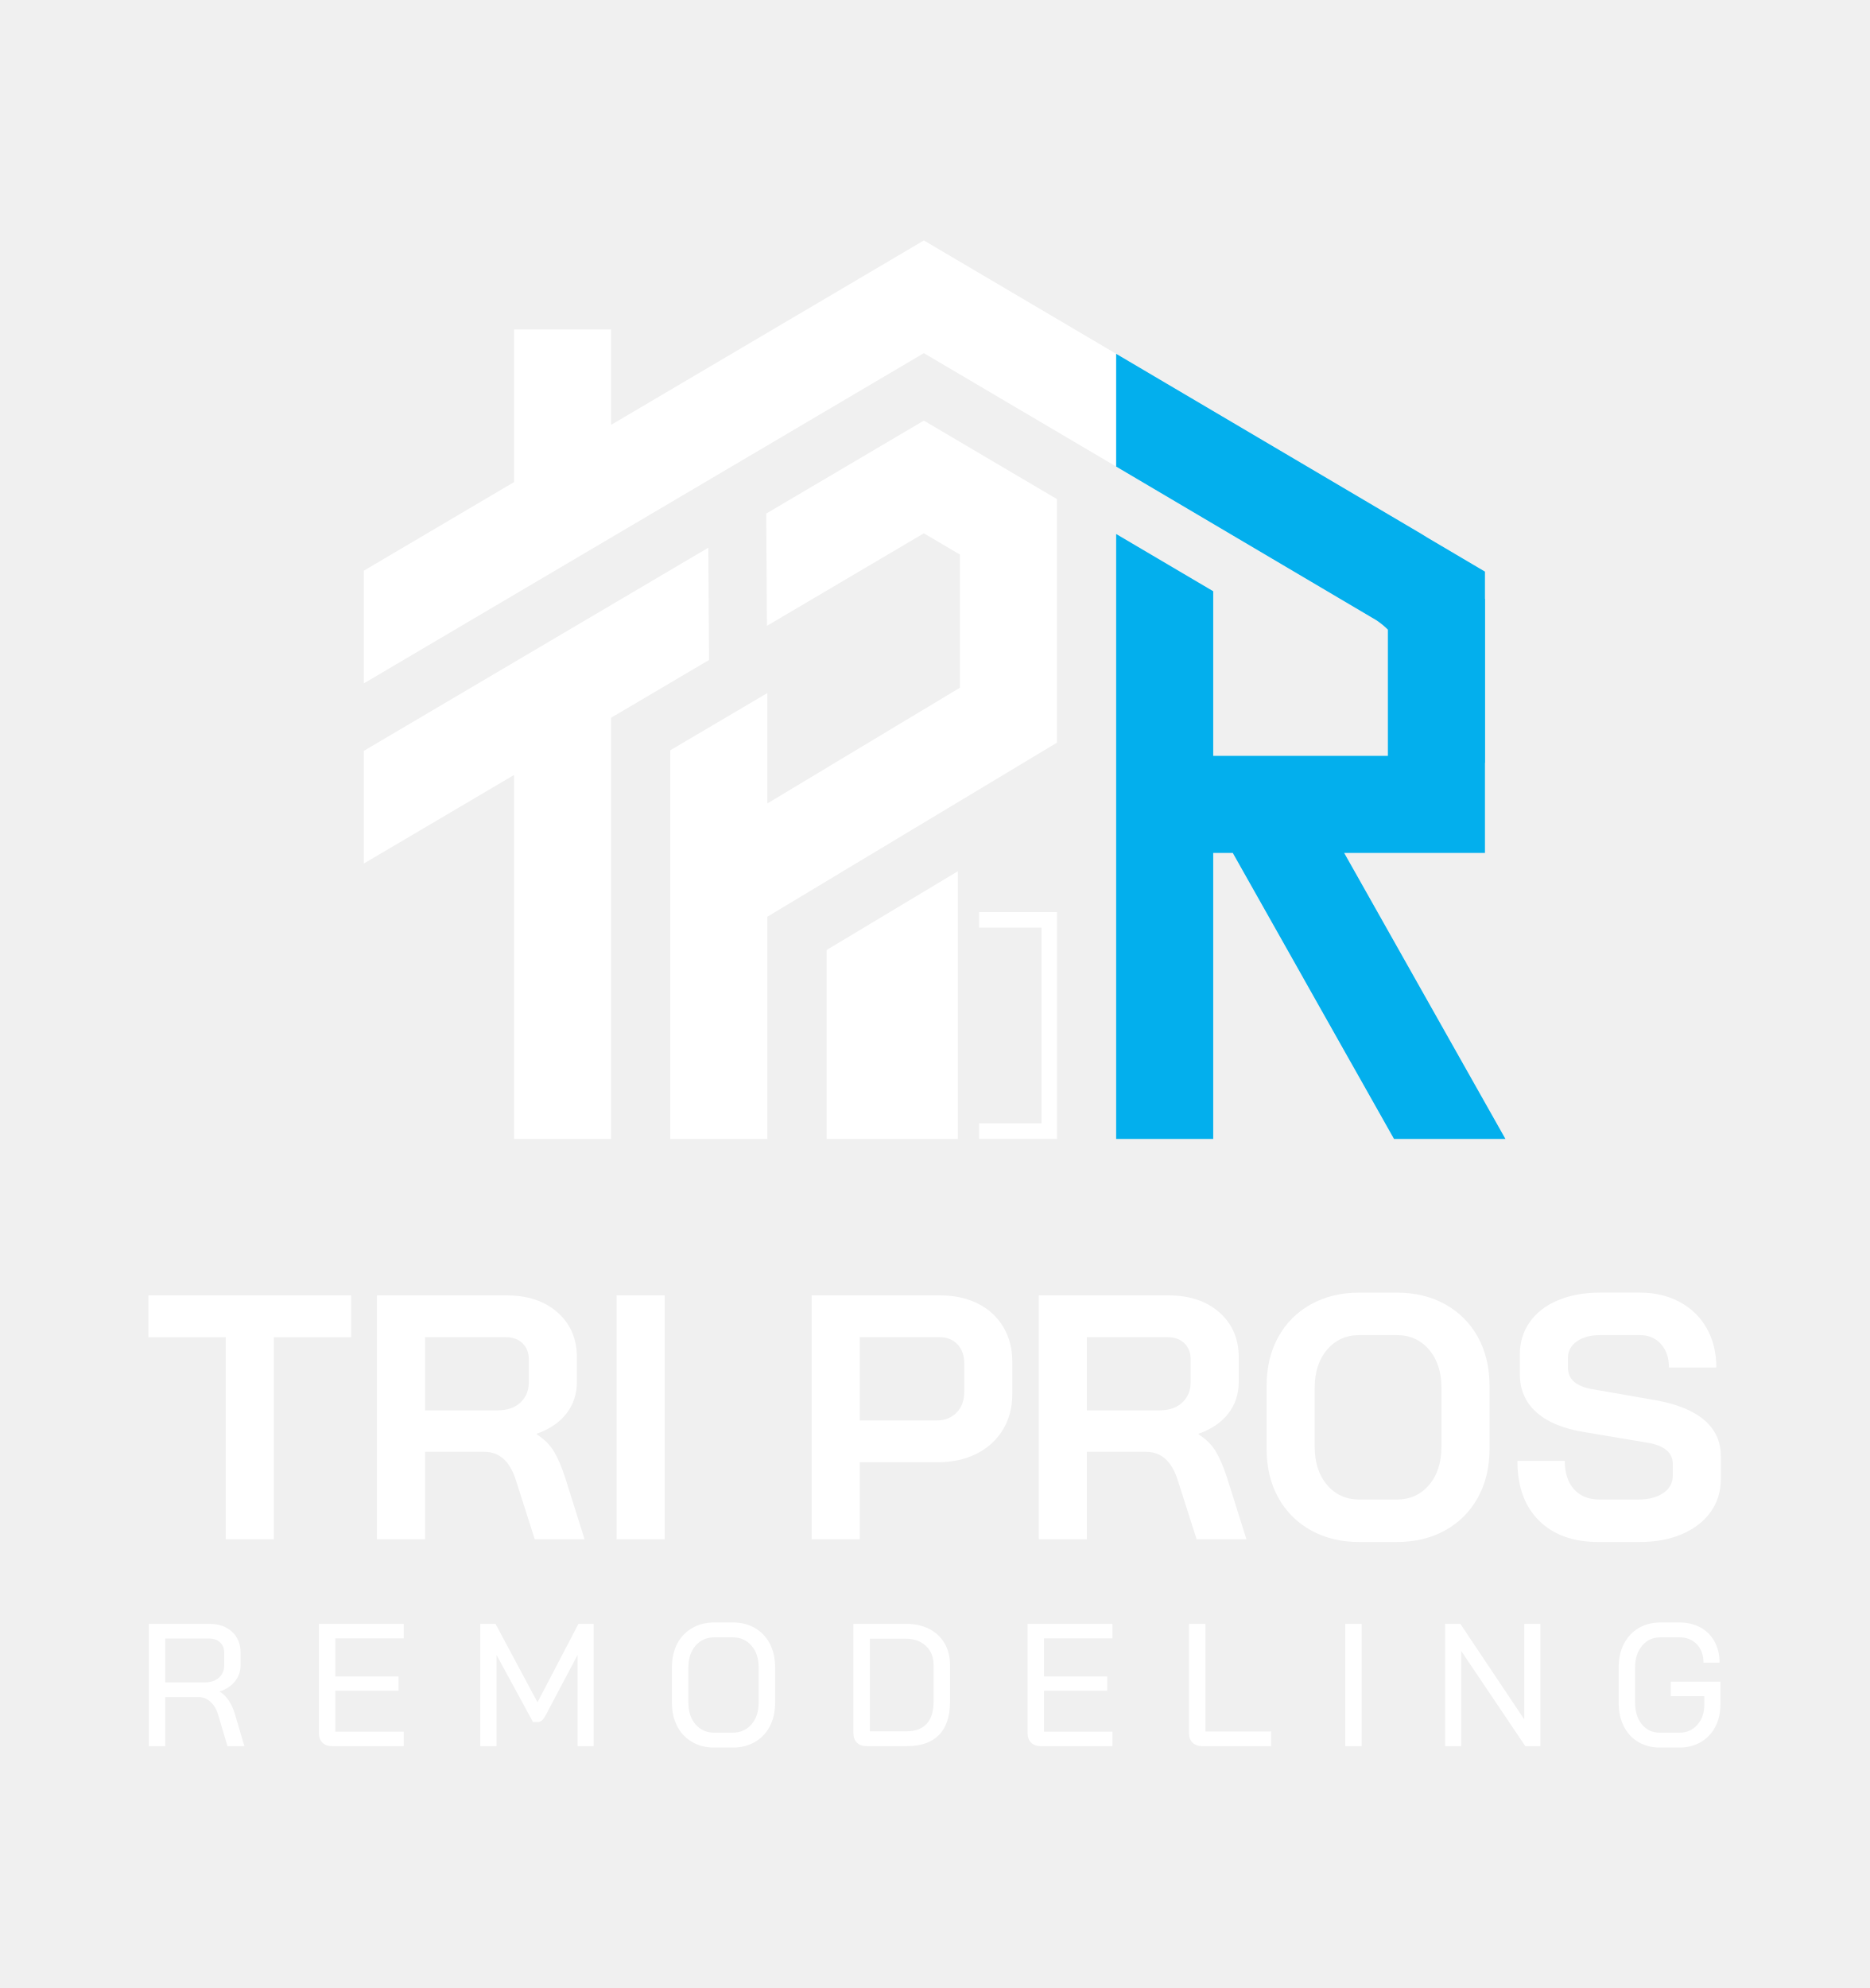
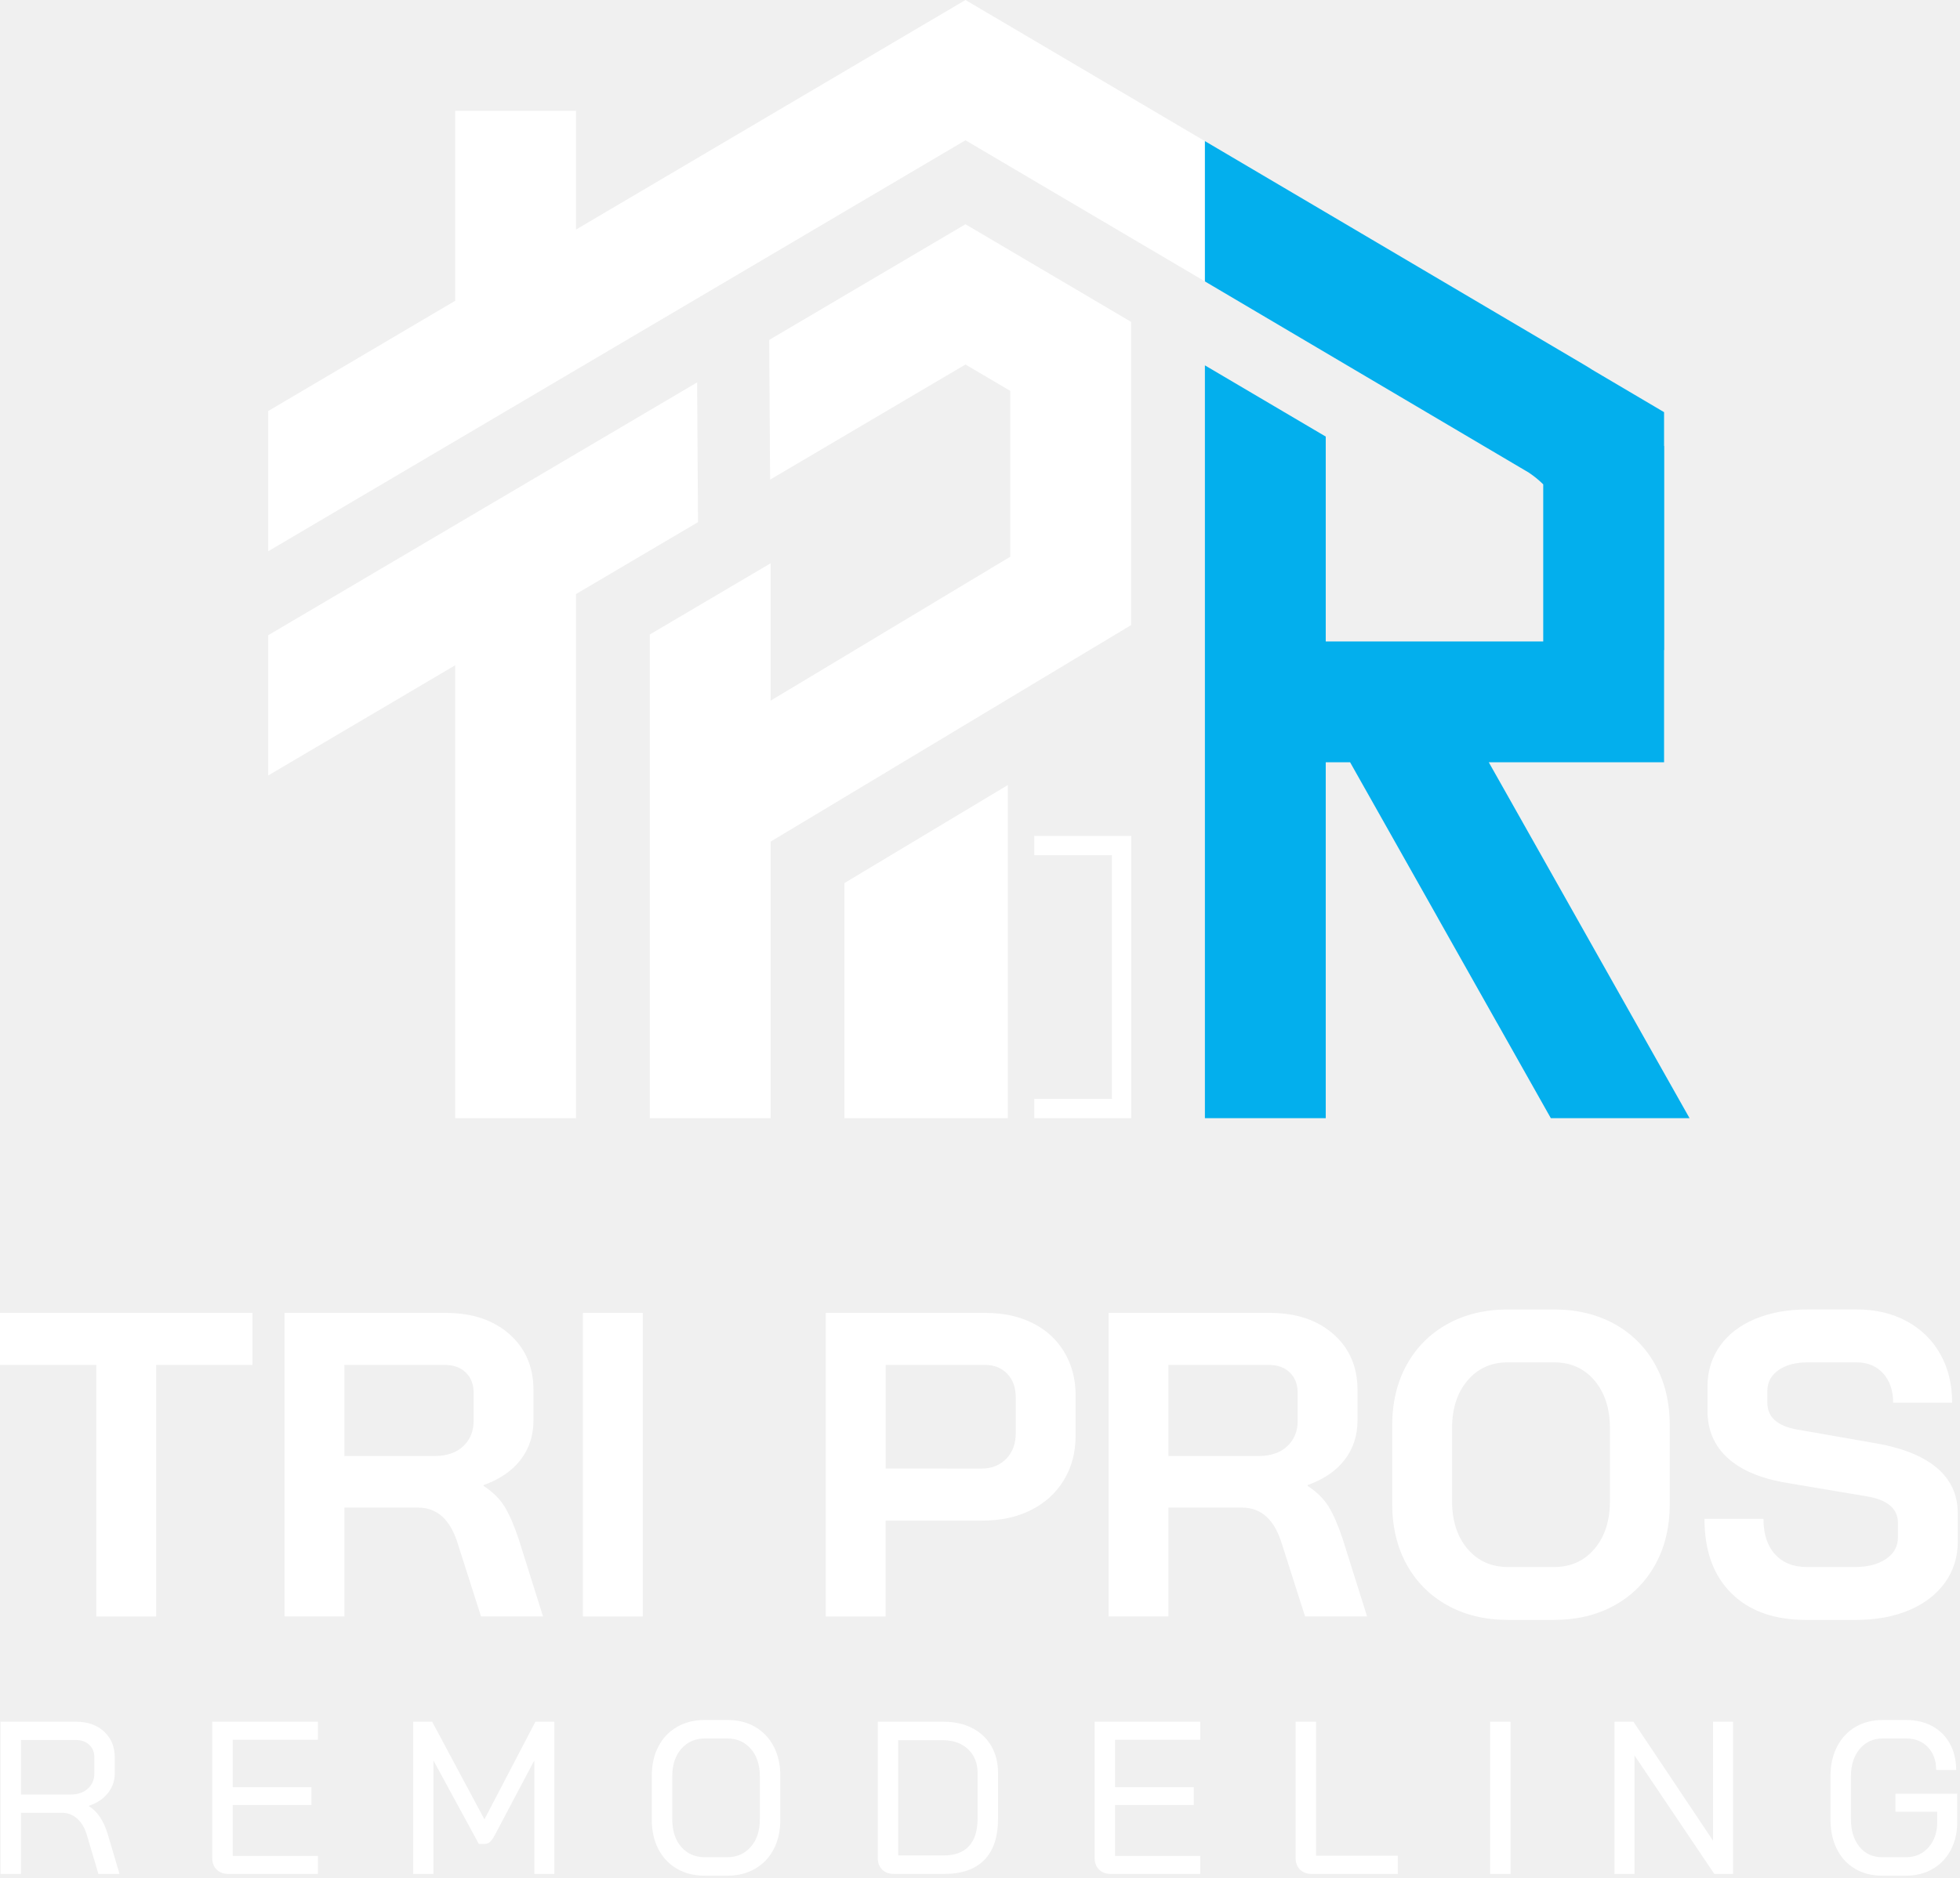
- <svg xmlns="http://www.w3.org/2000/svg" version="1.0" id="Layer_1" x="0px" y="0px" viewBox="0 0 963 1024" style="enable-background:new 0 0 963 1024;" xml:space="preserve">
-   <style type="text/css">
- 	.st0{fill:#FFFFFF;}
- 	.st1{fill:#03AFED;}
- </style>
-   <g>
-     <g>
-       <path class="st0" d="M116.3,688.77H76.46v-21.53h104.45v21.53h-39.84v104.09H116.3V688.77z" />
-       <path class="st0" d="M194.19,667.24h66.76c10.88,0,19.65,2.93,26.29,8.79s9.96,13.58,9.96,23.15v12.56    c0,6.22-1.77,11.64-5.29,16.24c-3.53,4.61-8.64,8.11-15.34,10.5v0.36c3.83,2.51,6.73,5.38,8.7,8.61s3.92,7.72,5.83,13.46    l10.05,31.94h-25.66l-9.51-29.79c-1.56-5.14-3.71-8.97-6.46-11.49c-2.75-2.51-6.16-3.77-10.23-3.77h-30.33v45.04H194.2    L194.19,667.24L194.19,667.24z M256.28,726.46c5.02,0,8.97-1.35,11.84-4.04s4.31-6.19,4.31-10.5v-11.66    c0-3.47-1.08-6.25-3.23-8.35c-2.15-2.09-5.03-3.14-8.61-3.14h-41.63v37.69L256.28,726.46L256.28,726.46z" />
-       <path class="st0" d="M317.65,667.24h24.77v125.62h-24.77V667.24z" />
-       <path class="st0" d="M418.15,667.24h66.22c7.3,0,13.76,1.41,19.38,4.22s9.99,6.82,13.1,12.02c3.11,5.21,4.67,11.16,4.67,17.86    v16.69c0,6.94-1.62,13.07-4.85,18.39c-3.23,5.33-7.75,9.45-13.55,12.38s-12.53,4.4-20.19,4.4h-40.02v39.66h-24.76V667.24z     M482.58,731.66c4.19,0,7.6-1.35,10.23-4.04s3.95-6.25,3.95-10.68V702.4c0-4.19-1.17-7.51-3.5-9.96s-5.42-3.68-9.24-3.68h-41.1    v42.89L482.58,731.66L482.58,731.66z" />
-       <path class="st0" d="M535.16,667.24h66.76c10.88,0,19.65,2.93,26.29,8.79c6.64,5.86,9.96,13.58,9.96,23.15v12.56    c0,6.22-1.77,11.64-5.29,16.24c-3.53,4.61-8.64,8.11-15.34,10.5v0.36c3.83,2.51,6.73,5.38,8.7,8.61s3.92,7.72,5.83,13.46    l10.05,31.94h-25.66l-9.51-29.79c-1.56-5.14-3.71-8.97-6.46-11.49c-2.75-2.51-6.16-3.77-10.23-3.77h-30.33v45.04h-24.76v-125.6    H535.16z M597.25,726.46c5.02,0,8.97-1.35,11.84-4.04c2.87-2.69,4.31-6.19,4.31-10.5v-11.66c0-3.47-1.08-6.25-3.23-8.35    c-2.15-2.09-5.03-3.14-8.61-3.14h-41.63v37.69L597.25,726.46L597.25,726.46z" />
-       <path class="st0" d="M675.4,788.28c-7.24-4.01-12.86-9.63-16.87-16.87s-6.01-15.64-6.01-25.21v-32.3c0-9.57,2-17.97,6.01-25.21    c4.01-7.24,9.63-12.86,16.87-16.87s15.58-6.01,25.04-6.01h19.02c9.45,0,17.79,2,25.03,6.01c7.24,4.01,12.86,9.63,16.87,16.87    s6.01,15.64,6.01,25.21v32.3c0,9.57-2,17.98-6.01,25.21c-4.01,7.24-9.63,12.86-16.87,16.87s-15.58,6.01-25.03,6.01h-19.02    C690.98,794.29,682.64,792.29,675.4,788.28z M719.46,772.4c6.94,0,12.53-2.51,16.78-7.54c4.25-5.02,6.37-11.6,6.37-19.74v-30.15    c0-8.13-2.13-14.71-6.37-19.74c-4.25-5.02-9.84-7.54-16.78-7.54h-19.02c-6.94,0-12.53,2.51-16.78,7.54    c-4.25,5.03-6.37,11.61-6.37,19.74v30.15c0,8.14,2.12,14.72,6.37,19.74c4.25,5.03,9.84,7.54,16.78,7.54H719.46z" />
-       <path class="st0" d="M792.86,783.26c-7.42-7.36-11.13-17.61-11.13-30.78h24.41c0,6.22,1.58,11.1,4.76,14.63    c3.17,3.53,7.57,5.29,13.19,5.29H844c5.26,0,9.54-1.11,12.83-3.32c3.29-2.21,4.94-5.17,4.94-8.88v-6.1    c0-5.86-4.31-9.51-12.92-10.95l-33.02-5.56c-10.77-1.79-18.93-5.23-24.5-10.32c-5.56-5.08-8.35-11.58-8.35-19.47v-10.05    c0-6.34,1.71-11.93,5.12-16.78c3.41-4.85,8.25-8.58,14.54-11.22c6.28-2.63,13.55-3.95,21.8-3.95h20.28    c7.78,0,14.65,1.62,20.64,4.85c5.98,3.23,10.62,7.75,13.91,13.55s4.94,12.53,4.94,20.19H859.8c0-5.02-1.38-9.06-4.13-12.11    s-6.4-4.58-10.95-4.58h-20.28c-5.03,0-9.06,1.08-12.11,3.23c-3.05,2.15-4.58,5.02-4.58,8.61v4.85c0,5.98,4.13,9.69,12.38,11.13    l32.84,5.74c10.89,1.92,19.2,5.29,24.95,10.14c5.74,4.85,8.61,11.1,8.61,18.75v11.84c0,6.34-1.77,11.96-5.29,16.87    c-3.53,4.91-8.47,8.7-14.81,11.4c-6.34,2.69-13.7,4.04-22.07,4.04h-20.64C810.56,794.29,800.27,790.62,792.86,783.26z" />
-     </g>
-     <g>
-       <path class="st0" d="M76.67,836.43h31.25c4.81,0,8.68,1.37,11.62,4.09c2.94,2.73,4.41,6.32,4.41,10.75v6.48    c0,3.12-0.97,5.88-2.89,8.28c-1.93,2.4-4.56,4.14-7.88,5.22v0.09c3.5,2.1,6.11,5.94,7.83,11.52l4.9,16.56h-8.73l-4.81-16.2    c-0.83-2.82-2.15-5.04-3.96-6.66s-3.87-2.43-6.19-2.43H85.13v25.29h-8.46V836.43z M105.61,866.58c2.97,0,5.36-0.81,7.17-2.43    s2.72-3.75,2.72-6.39v-6.57c0-2.16-0.71-3.9-2.14-5.22c-1.42-1.32-3.29-1.98-5.61-1.98H85.13v22.59L105.61,866.58L105.61,866.58z" />
-       <path class="st0" d="M166.11,897.63c-1.22-1.2-1.83-2.85-1.83-4.95v-56.25H208v7.47h-35.26v19.62h32.58v7.38h-32.58v21.06H208    v7.47h-36.95C168.97,899.43,167.32,898.83,166.11,897.63z" />
-       <path class="st0" d="M247.44,836.43h7.83l21.63,40.41l21.1-40.41h7.83v63h-8.28v-46.98l-16.38,30.96c-0.71,1.32-1.38,2.25-2,2.79    s-1.35,0.81-2.18,0.81h-2.4l-18.79-34.56v46.98h-8.37v-63H247.44z" />
-       <path class="st0" d="M356.54,897.27c-3.29-1.92-5.85-4.62-7.66-8.1s-2.72-7.53-2.72-12.15v-18.18c0-4.62,0.9-8.67,2.72-12.15    c1.81-3.48,4.38-6.18,7.7-8.1s7.15-2.88,11.49-2.88h9.44c4.33,0,8.15,0.96,11.44,2.88s5.84,4.62,7.66,8.1    c1.81,3.48,2.72,7.53,2.72,12.15v18.18c0,4.62-0.91,8.67-2.72,12.15c-1.81,3.48-4.38,6.18-7.7,8.1s-7.12,2.88-11.4,2.88h-9.53    C363.65,900.15,359.84,899.19,356.54,897.27z M377.33,892.5c4.04,0,7.3-1.42,9.79-4.28c2.49-2.85,3.74-6.64,3.74-11.38v-17.82    c0-4.74-1.25-8.53-3.74-11.38s-5.76-4.28-9.79-4.28h-9.17c-4.04,0-7.3,1.43-9.79,4.28c-2.49,2.85-3.74,6.65-3.74,11.38v17.82    c0,4.74,1.23,8.54,3.7,11.38c2.46,2.85,5.71,4.28,9.75,4.28H377.33z" />
-       <path class="st0" d="M441.48,897.63c-1.22-1.2-1.83-2.85-1.83-4.95v-56.25h27.16c4.51,0,8.47,0.87,11.89,2.61    c3.41,1.74,6.05,4.22,7.92,7.42c1.87,3.21,2.8,6.88,2.8,11.02v19.08c0,7.5-1.88,13.19-5.65,17.06s-9.3,5.8-16.6,5.8h-20.75    C444.34,899.43,442.7,898.83,441.48,897.63z M466.9,891.78c4.63,0,8.13-1.29,10.51-3.87c2.37-2.58,3.56-6.42,3.56-11.52v-18.72    c0-4.08-1.32-7.37-3.96-9.86c-2.64-2.49-6.13-3.73-10.46-3.73h-18.43v47.7L466.9,891.78L466.9,891.78z" />
-       <path class="st0" d="M531.22,897.63c-1.22-1.2-1.83-2.85-1.83-4.95v-56.25h43.71v7.47h-35.26v19.62h32.58v7.38h-32.58v21.06h35.26    v7.47h-36.95C534.09,899.43,532.44,898.83,531.22,897.63z" />
-       <path class="st0" d="M614.38,897.63c-1.22-1.2-1.83-2.82-1.83-4.86v-56.34h8.46v55.44h33.83v7.56h-35.52    C617.24,899.43,615.59,898.83,614.38,897.63z" />
-       <path class="st0" d="M693.04,836.43h8.46v63h-8.46V836.43z" />
-       <path class="st0" d="M744.5,836.43h7.83l32.94,49.23v-49.23h8.28v63h-7.75l-33.03-49.05v49.05h-8.28v-63H744.5z" />
-       <path class="st0" d="M843.99,897.27c-3.24-1.92-5.73-4.63-7.48-8.14s-2.63-7.57-2.63-12.2v-18c0-4.62,0.9-8.68,2.72-12.2    c1.81-3.51,4.35-6.22,7.61-8.14c3.26-1.92,7.03-2.88,11.31-2.88h9.62c4.1,0,7.72,0.85,10.86,2.56c3.15,1.71,5.58,4.14,7.3,7.29    c1.72,3.15,2.58,6.77,2.58,10.85h-8.28c0-3.9-1.14-7.05-3.43-9.45s-5.3-3.6-9.04-3.6h-9.62c-3.92,0-7.09,1.44-9.53,4.32    c-2.43,2.88-3.65,6.69-3.65,11.43v17.64c0,4.74,1.17,8.55,3.52,11.43s5.45,4.32,9.3,4.32h9.97c3.8,0,6.9-1.35,9.3-4.05    c2.4-2.7,3.61-6.18,3.61-10.44v-4.32h-17.27v-7.47h25.55v11.79c0,4.32-0.89,8.16-2.67,11.52c-1.78,3.36-4.27,5.97-7.48,7.83    c-3.21,1.86-6.89,2.79-11.04,2.79h-9.97C850.95,900.15,847.22,899.19,843.99,897.27z" />
-     </g>
-     <circle class="st0" cx="462.26" cy="518.25" r="8.38" />
-     <polygon class="st0" points="475.95,123.85 314.81,218.86 314.81,169.71 264.81,169.71 264.81,248.34 187.44,293.96 187.44,352    264.81,306.39 314.81,276.91 475.95,181.9 575.01,240.3 575.01,182.25  " />
-     <polygon class="st0" points="365.28,339.95 364.91,282.12 314.81,311.66 264.81,341.14 213.53,371.38 187.44,386.76 187.44,444.8    213.53,429.42 244.78,411 244.78,410.99 262.75,400.4 264.81,399.19 264.81,586.65 314.81,586.65 314.81,369.71 345.33,351.71  " />
-     <polygon class="st0" points="475.95,216.66 394.74,264.54 395.11,322.36 395.33,322.23 429.39,302.15 475.95,274.7 494.49,285.63    494.49,354.26 395.33,413.85 395.33,356.98 365.5,374.57 345.33,386.46 345.33,586.65 395.33,586.65 395.33,472.18 544.49,382.55    544.49,257.07 494.49,227.59  " />
-     <polygon class="st0" points="493.47,448.78 493.47,586.65 425.86,586.65 425.86,489.33  " />
-     <g>
-       <polygon class="st0" points="544.55,586.63 504.4,586.63 504.4,578.63 536.55,578.63 536.55,477.81 504.4,477.81 504.4,469.81     544.55,469.81   " />
-     </g>
-     <path class="st1" d="M739.01,521.85l-24.56-43.56l-14.71-26.09l-1.93-3.42l-5.33-9.44h22.53h50v-46.38   c0.02-0.04,0.05-0.09,0.07-0.13v-3.49v-64.71v-16.15c-0.02-0.04-0.04-0.08-0.07-0.12v-13.93l-29.73-17.55l-0.14-0.09   c-1-0.64-2-1.28-3.04-1.88l-17.09-10.08l-89.99-53.09l-24.01-14.16l-25.99-15.33v48.07v9.98v0.02l134.03,79.14l0.03,0.02   c2.24,1.5,4.21,3.12,5.93,4.84v53.47v11.55h-89.99v-84.8l-50-29.48v311.59h50V439.34h10.08l5.32,9.44l2.27,4.02l28.69,50.88   l-0.01,0.01l24.56,43.56l0.01-0.01l22.22,39.41h57.4L739.01,521.85z" />
-   </g>
+ <svg xmlns="http://www.w3.org/2000/svg" width="811" height="777" viewBox="0 0 811 777" fill="none">
+   <path d="M39.84 564.92H0V543.39H104.45V564.92H64.61V669.01H39.84V564.92Z" fill="white" />
+   <path d="M117.73 543.39H184.49C195.37 543.39 204.14 546.32 210.78 552.18C217.42 558.04 220.74 565.76 220.74 575.33V587.89C220.74 594.11 218.97 599.53 215.45 604.13C211.92 608.74 206.81 612.24 200.11 614.63V614.99C203.94 617.5 206.84 620.37 208.81 623.6C210.78 626.83 212.73 631.32 214.64 637.06L224.69 669H199.03L189.52 639.21C187.96 634.07 185.81 630.24 183.06 627.72C180.31 625.21 176.9 623.95 172.83 623.95H142.5V668.99H117.74L117.73 543.39ZM179.82 602.61C184.84 602.61 188.79 601.26 191.66 598.57C194.53 595.88 195.97 592.38 195.97 588.07V576.41C195.97 572.94 194.89 570.16 192.74 568.06C190.59 565.97 187.71 564.92 184.13 564.92H142.5V602.61H179.82Z" fill="white" />
+   <path d="M241.19 543.39H265.96V669.01H241.19V543.39Z" fill="white" />
+   <path d="M341.69 543.39H407.91C415.21 543.39 421.67 544.8 427.29 547.61C432.91 550.42 437.28 554.43 440.39 559.63C443.5 564.84 445.06 570.79 445.06 577.49V594.18C445.06 601.12 443.44 607.25 440.21 612.57C436.98 617.9 432.46 622.02 426.66 624.95C420.86 627.88 414.13 629.35 406.47 629.35H366.45V669.01H341.69V543.39ZM406.12 607.81C410.31 607.81 413.72 606.46 416.35 603.77C418.98 601.08 420.3 597.52 420.3 593.09V578.55C420.3 574.36 419.13 571.04 416.8 568.59C414.47 566.14 411.38 564.91 407.56 564.91H366.46V607.8L406.12 607.81Z" fill="white" />
+   <path d="M458.7 543.39H525.46C536.34 543.39 545.11 546.32 551.75 552.18C558.39 558.04 561.71 565.76 561.71 575.33V587.89C561.71 594.11 559.94 599.53 556.42 604.13C552.89 608.74 547.78 612.24 541.08 614.63V614.99C544.91 617.5 547.81 620.37 549.78 623.6C551.75 626.83 553.7 631.32 555.61 637.06L565.66 669H540L530.49 639.21C528.93 634.07 526.78 630.24 524.03 627.72C521.28 625.21 517.87 623.95 513.8 623.95H483.47V668.99H458.71V543.39H458.7ZM520.79 602.61C525.81 602.61 529.76 601.26 532.63 598.57C535.5 595.88 536.94 592.38 536.94 588.07V576.41C536.94 572.94 535.86 570.16 533.71 568.06C531.56 565.97 528.68 564.92 525.1 564.92H483.47V602.61H520.79Z" fill="white" />
+   <path d="M598.94 664.43C591.7 660.42 586.08 654.8 582.07 647.56C578.06 640.32 576.06 631.92 576.06 622.35V590.05C576.06 580.48 578.06 572.08 582.07 564.84C586.08 557.6 591.7 551.98 598.94 547.97C606.18 543.96 614.52 541.96 623.98 541.96H643C652.45 541.96 660.79 543.96 668.03 547.97C675.27 551.98 680.89 557.6 684.9 564.84C688.91 572.08 690.91 580.48 690.91 590.05V622.35C690.91 631.92 688.91 640.33 684.9 647.56C680.89 654.8 675.27 660.42 668.03 664.43C660.79 668.44 652.45 670.44 643 670.44H623.98C614.52 670.44 606.18 668.44 598.94 664.43ZM643 648.55C649.94 648.55 655.53 646.04 659.78 641.01C664.03 635.99 666.15 629.41 666.15 621.27V591.12C666.15 582.99 664.02 576.41 659.78 571.38C655.53 566.36 649.94 563.84 643 563.84H623.98C617.04 563.84 611.45 566.35 607.2 571.38C602.95 576.41 600.83 582.99 600.83 591.12V621.27C600.83 629.41 602.95 635.99 607.2 641.01C611.45 646.04 617.04 648.55 623.98 648.55H643Z" fill="white" />
+   <path d="M716.4 659.41C708.98 652.05 705.27 641.8 705.27 628.63H729.68C729.68 634.85 731.26 639.73 734.44 643.26C737.61 646.79 742.01 648.55 747.63 648.55H767.54C772.8 648.55 777.08 647.44 780.37 645.23C783.66 643.02 785.31 640.06 785.31 636.35V630.25C785.31 624.39 781 620.74 772.39 619.3L739.37 613.74C728.6 611.95 720.44 608.51 714.87 603.42C709.31 598.34 706.52 591.84 706.52 583.95V573.9C706.52 567.56 708.23 561.97 711.64 557.12C715.05 552.27 719.89 548.54 726.18 545.9C732.46 543.27 739.73 541.95 747.98 541.95H768.26C776.04 541.95 782.91 543.57 788.9 546.8C794.88 550.03 799.52 554.55 802.81 560.35C806.1 566.15 807.75 572.88 807.75 580.54H783.34C783.34 575.52 781.96 571.48 779.21 568.43C776.46 565.38 772.81 563.85 768.26 563.85H747.98C742.95 563.85 738.92 564.93 735.87 567.08C732.82 569.23 731.29 572.1 731.29 575.69V580.54C731.29 586.52 735.42 590.23 743.67 591.67L776.51 597.41C787.4 599.33 795.71 602.7 801.46 607.55C807.2 612.4 810.07 618.65 810.07 626.3V638.14C810.07 644.48 808.3 650.1 804.78 655.01C801.25 659.92 796.31 663.71 789.97 666.41C783.63 669.1 776.27 670.45 767.9 670.45H747.26C734.1 670.44 723.81 666.77 716.4 659.41Z" fill="white" />
+   <path d="M0.21 712.58H31.46C36.27 712.58 40.14 713.95 43.08 716.67C46.02 719.4 47.49 722.99 47.49 727.42V733.9C47.49 737.02 46.52 739.78 44.6 742.18C42.67 744.58 40.04 746.32 36.72 747.4V747.49C40.22 749.59 42.83 753.43 44.55 759.01L49.45 775.57H40.72L35.91 759.37C35.08 756.55 33.76 754.33 31.95 752.71C30.14 751.09 28.08 750.28 25.76 750.28H8.67V775.57H0.21V712.58ZM29.15 742.73C32.12 742.73 34.51 741.92 36.32 740.3C38.13 738.68 39.04 736.55 39.04 733.91V727.34C39.04 725.18 38.33 723.44 36.9 722.12C35.48 720.8 33.61 720.14 31.29 720.14H8.67V742.73H29.15Z" fill="white" />
+   <path d="M89.65 773.78C88.43 772.58 87.82 770.93 87.82 768.83V712.58H131.54V720.05H96.28V739.67H128.86V747.05H96.28V768.11H131.54V775.58H94.59C92.51 775.58 90.86 774.98 89.65 773.78Z" fill="white" />
+   <path d="M170.98 712.58H178.81L200.44 752.99L221.54 712.58H229.37V775.58H221.09V728.6L204.71 759.56C204 760.88 203.33 761.81 202.71 762.35C202.09 762.89 201.36 763.16 200.53 763.16H198.13L179.34 728.6V775.58H170.97V712.58H170.98Z" fill="white" />
+   <path d="M280.08 773.42C276.79 771.5 274.23 768.8 272.42 765.32C270.61 761.84 269.7 757.79 269.7 753.17V734.99C269.7 730.37 270.6 726.32 272.42 722.84C274.23 719.36 276.8 716.66 280.12 714.74C283.44 712.82 287.27 711.86 291.61 711.86H301.05C305.38 711.86 309.2 712.82 312.49 714.74C315.78 716.66 318.33 719.36 320.15 722.84C321.96 726.32 322.87 730.37 322.87 734.99V753.17C322.87 757.79 321.96 761.84 320.15 765.32C318.34 768.8 315.77 771.5 312.45 773.42C309.13 775.34 305.33 776.3 301.05 776.3H291.52C287.19 776.3 283.38 775.34 280.08 773.42ZM300.87 768.65C304.91 768.65 308.17 767.23 310.66 764.37C313.15 761.52 314.4 757.73 314.4 752.99V735.17C314.4 730.43 313.15 726.64 310.66 723.79C308.17 720.94 304.9 719.51 300.87 719.51H291.7C287.66 719.51 284.4 720.94 281.91 723.79C279.42 726.64 278.17 730.44 278.17 735.17V752.99C278.17 757.73 279.4 761.53 281.87 764.37C284.33 767.22 287.58 768.65 291.62 768.65H300.87Z" fill="white" />
+   <path d="M365.02 773.78C363.8 772.58 363.19 770.93 363.19 768.83V712.58H390.35C394.86 712.58 398.82 713.45 402.24 715.19C405.65 716.93 408.29 719.41 410.16 722.61C412.03 725.82 412.96 729.49 412.96 733.63V752.71C412.96 760.21 411.08 765.9 407.31 769.77C403.54 773.64 398.01 775.57 390.71 775.57H369.96C367.88 775.58 366.24 774.98 365.02 773.78ZM390.44 767.93C395.07 767.93 398.57 766.64 400.95 764.06C403.32 761.48 404.51 757.64 404.51 752.54V733.82C404.51 729.74 403.19 726.45 400.55 723.96C397.91 721.47 394.42 720.23 390.09 720.23H371.66V767.93H390.44Z" fill="white" />
+   <path d="M454.76 773.78C453.54 772.58 452.93 770.93 452.93 768.83V712.58H496.64V720.05H461.38V739.67H493.96V747.05H461.38V768.11H496.64V775.58H459.69C457.63 775.58 455.98 774.98 454.76 773.78Z" fill="white" />
+   <path d="M537.92 773.78C536.7 772.58 536.09 770.96 536.09 768.92V712.58H544.55V768.02H578.38V775.58H542.86C540.78 775.58 539.13 774.98 537.92 773.78Z" fill="white" />
+   <path d="M616.58 712.58H625.04V775.58H616.58V712.58Z" fill="white" />
+   <path d="M668.04 712.58H675.87L708.81 761.81V712.58H717.09V775.58H709.34L676.31 726.53V775.58H668.03V712.58H668.04Z" fill="white" />
+   <path d="M767.53 773.42C764.29 771.5 761.8 768.79 760.05 765.28C758.3 761.77 757.42 757.71 757.42 753.08V735.08C757.42 730.46 758.32 726.4 760.14 722.88C761.95 719.37 764.49 716.66 767.75 714.74C771.01 712.82 774.78 711.86 779.06 711.86H788.68C792.78 711.86 796.4 712.71 799.54 714.42C802.69 716.13 805.12 718.56 806.84 721.71C808.56 724.86 809.42 728.48 809.42 732.56H801.14C801.14 728.66 800 725.51 797.71 723.11C795.42 720.71 792.41 719.51 788.67 719.51H779.05C775.13 719.51 771.96 720.95 769.52 723.83C767.09 726.71 765.87 730.52 765.87 735.26V752.9C765.87 757.64 767.04 761.45 769.39 764.33C771.74 767.21 774.84 768.65 778.69 768.65H788.66C792.46 768.65 795.56 767.3 797.96 764.6C800.36 761.9 801.57 758.42 801.57 754.16V749.84H784.3V742.37H809.85V754.16C809.85 758.48 808.96 762.32 807.18 765.68C805.4 769.04 802.91 771.65 799.7 773.51C796.49 775.37 792.81 776.3 788.66 776.3H778.69C774.49 776.3 770.76 775.34 767.53 773.42Z" fill="white" />
+   <path d="M385.8 402.78C390.428 402.78 394.18 399.028 394.18 394.4C394.18 389.772 390.428 386.02 385.8 386.02C381.172 386.02 377.42 389.772 377.42 394.4C377.42 399.028 381.172 402.78 385.8 402.78Z" fill="white" />
+   <path d="M399.49 0L238.35 95.01V45.86H188.35V124.49L110.98 170.11V228.15L188.35 182.54L238.35 153.06L399.49 58.05L498.55 116.45V58.4L399.49 0Z" fill="white" />
+   <path d="M288.82 216.1L288.45 158.27L238.35 187.81L188.35 217.29L137.07 247.53L110.98 262.91V320.95L137.07 305.57L168.32 287.15V287.14L186.29 276.55L188.35 275.34V462.8H238.35V245.86L268.87 227.86L288.82 216.1Z" fill="white" />
+   <path d="M399.49 92.81L318.28 140.69L318.65 198.51L318.87 198.38L352.93 178.3L399.49 150.85L418.03 161.78V230.41L318.87 290V233.13L289.04 250.72L268.87 262.61V462.8H318.87V348.33L468.03 258.7V133.22L418.03 103.74L399.49 92.81Z" fill="white" />
+   <path d="M417.01 324.93V462.8H349.4V365.48L417.01 324.93Z" fill="white" />
+   <path d="M468.09 462.78H427.94V454.78H460.09V353.96H427.94V345.96H468.09V462.78Z" fill="white" />
+   <path d="M662.55 398L637.99 354.44L623.28 328.35L621.35 324.93L616.02 315.49H638.55H688.55V269.11C688.57 269.07 688.6 269.02 688.62 268.98V265.49V200.78V184.63C688.6 184.59 688.58 184.55 688.55 184.51V170.58L658.82 153.03L658.68 152.94C657.68 152.3 656.68 151.66 655.64 151.06L638.55 140.98L548.56 87.89L524.55 73.73L498.56 58.4V106.47V116.45V116.47L632.59 195.61L632.62 195.63C634.86 197.13 636.83 198.75 638.55 200.47V253.94V265.49H548.56V180.69L498.56 151.21V462.8H548.56V315.49H558.64L563.96 324.93L566.23 328.95L594.92 379.83L594.91 379.84L619.47 423.4L619.48 423.39L641.7 462.8H699.1L662.55 398Z" fill="#03AFED" />
</svg>
